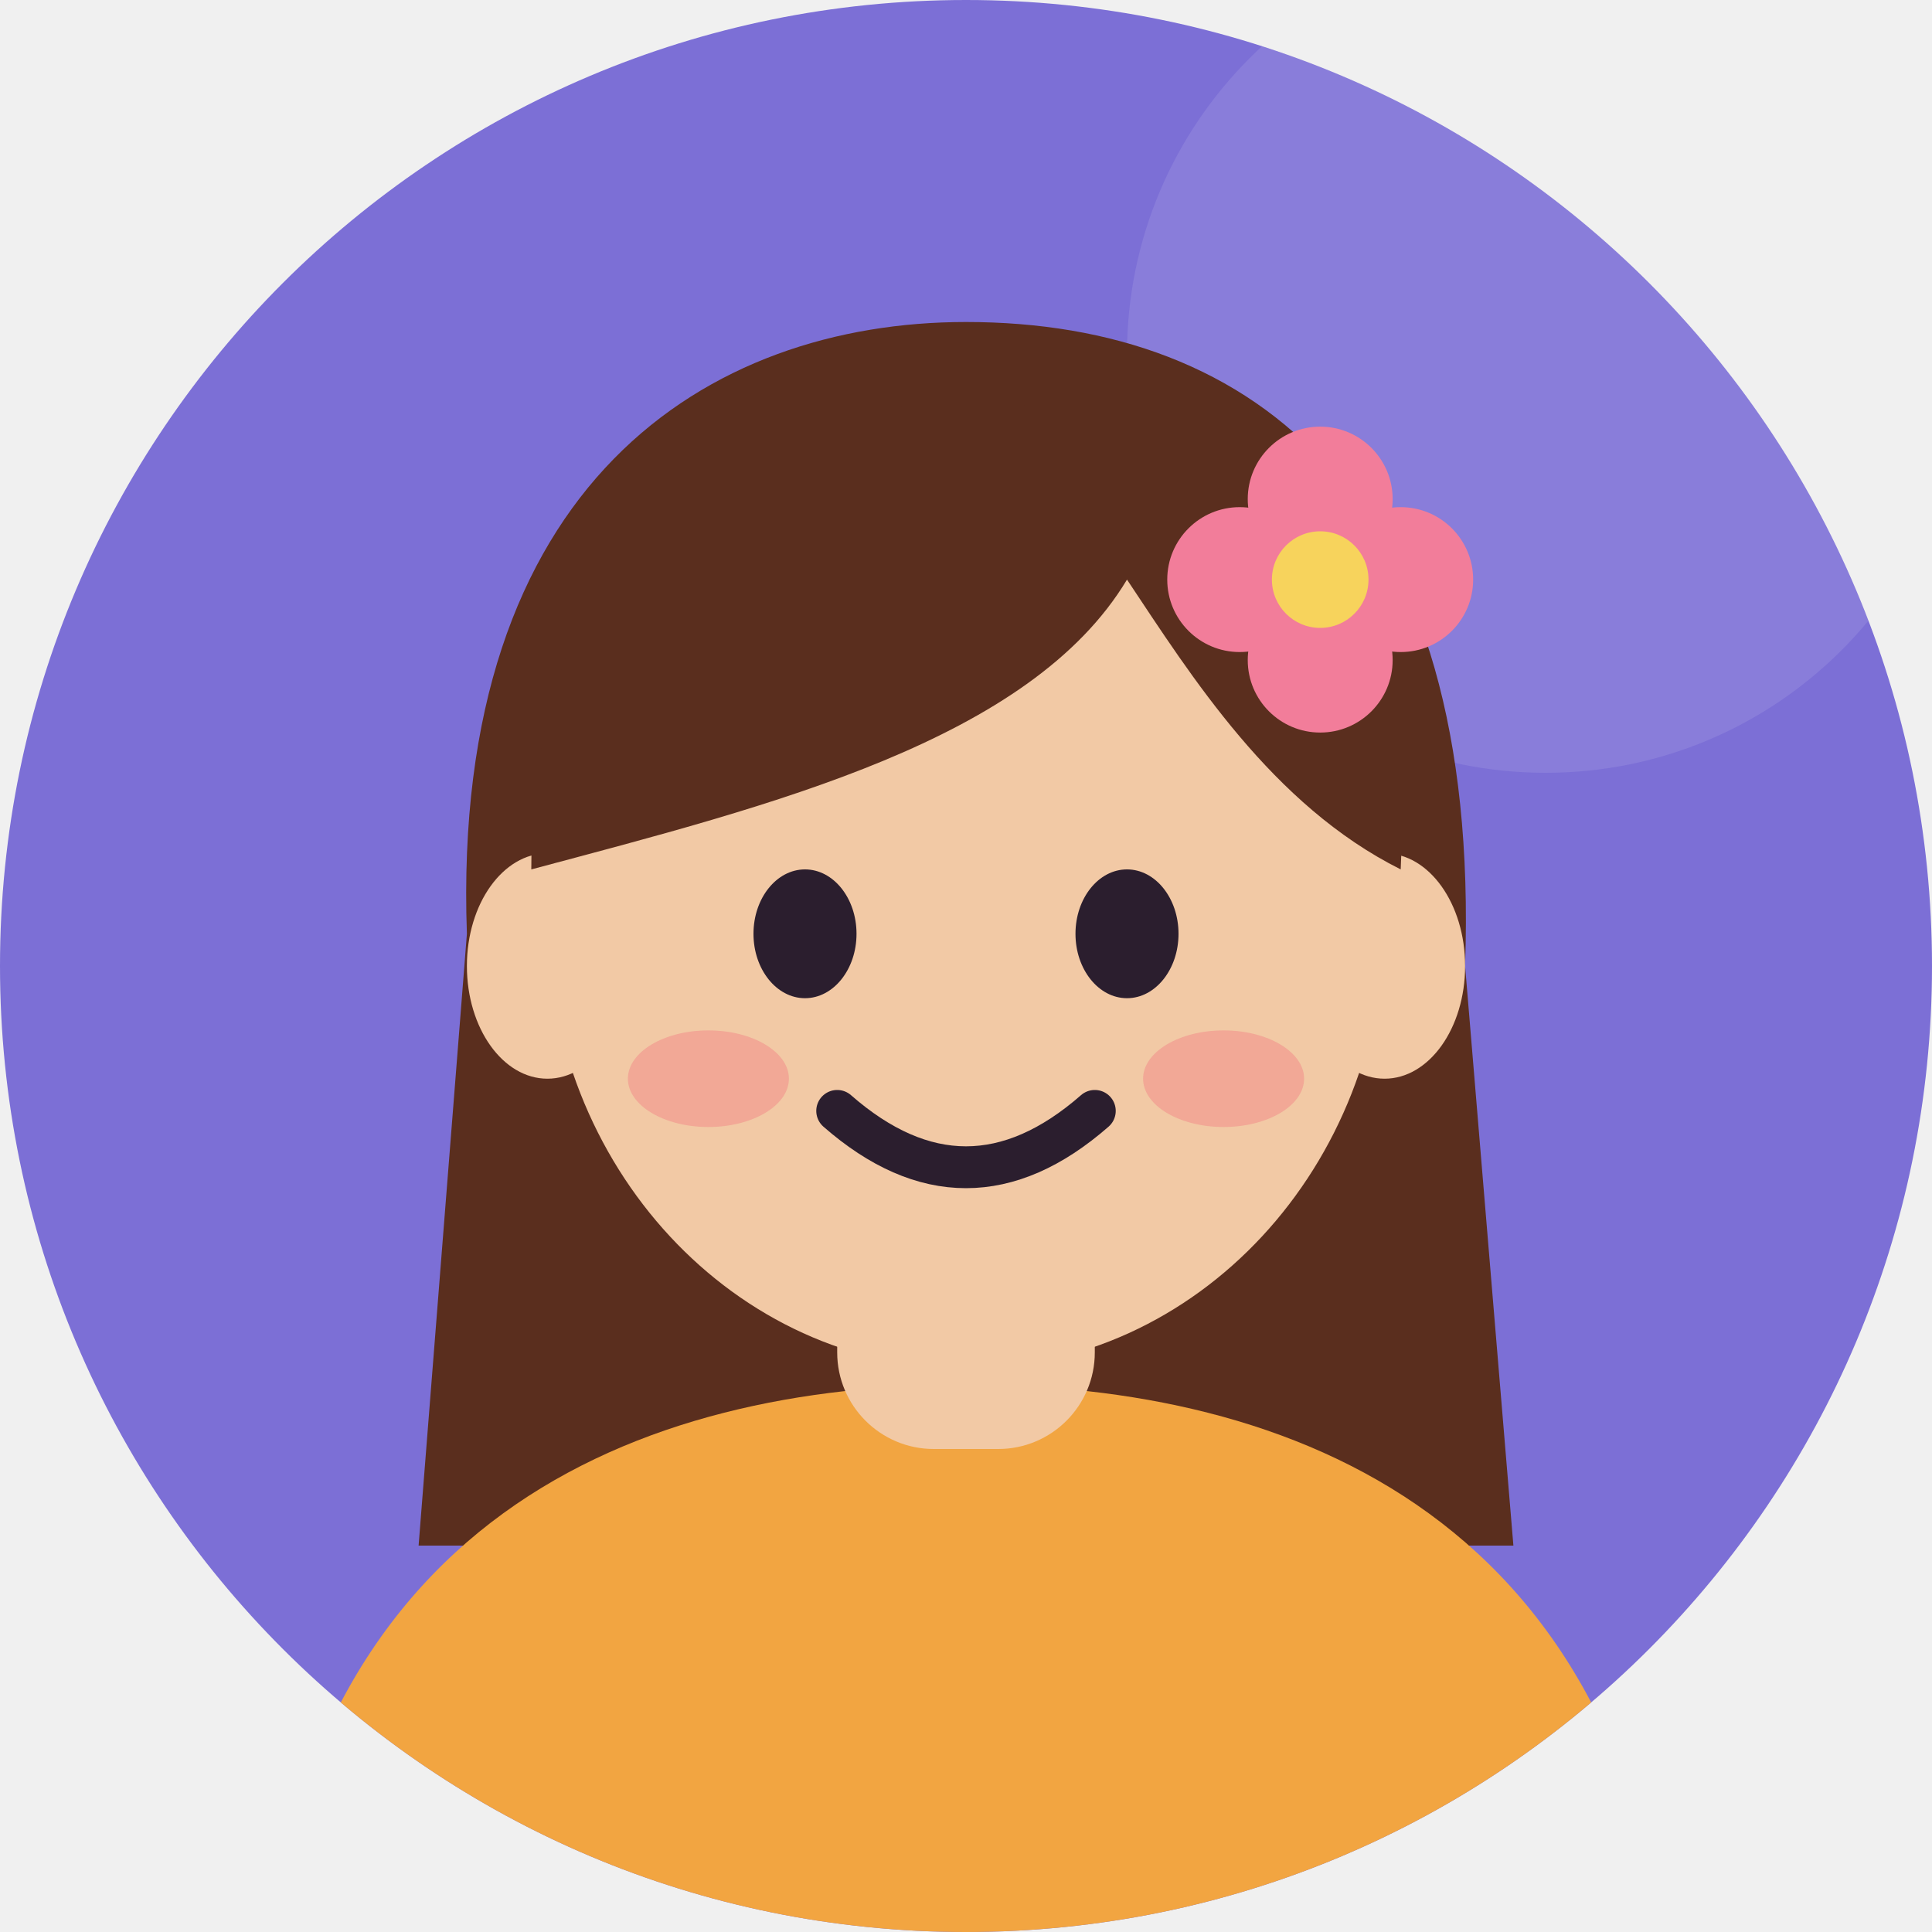
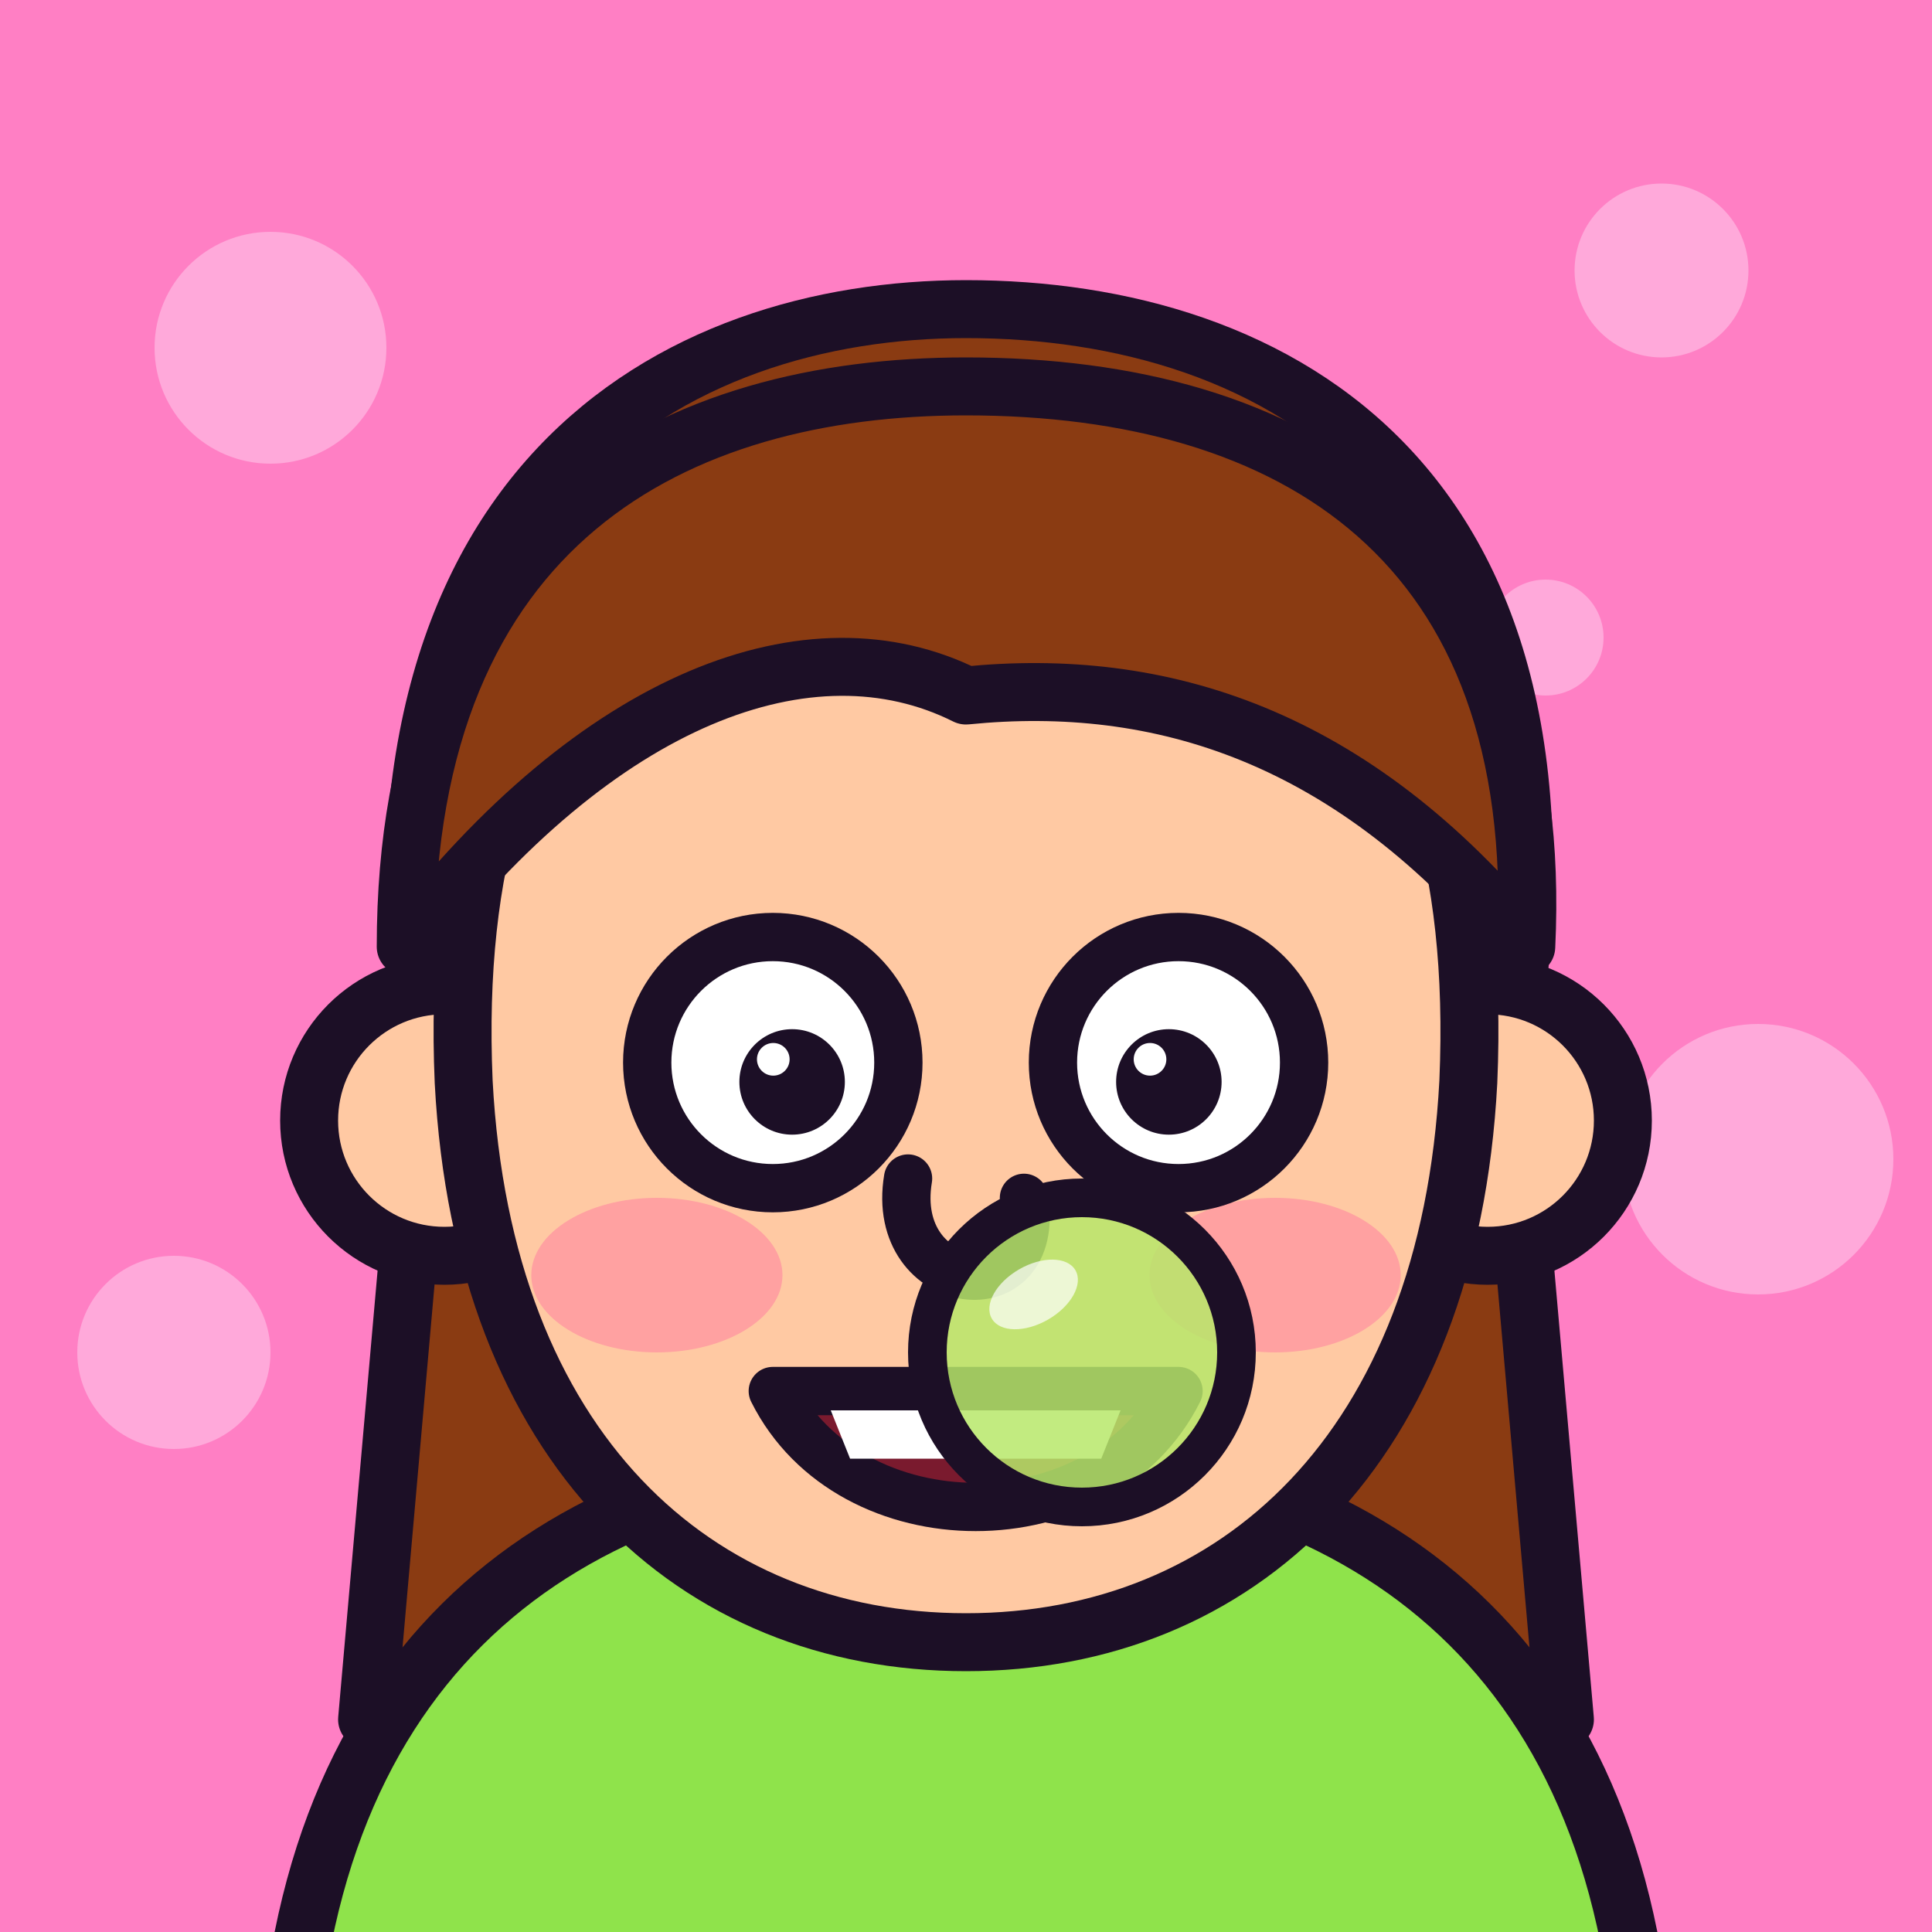
- <svg xmlns="http://www.w3.org/2000/svg" viewBox="0 0 120 120">
-   <defs>
-     <clipPath id="c">
-       <circle cx="60" cy="60" r="60" />
-     </clipPath>
-   </defs>
-   <circle cx="60" cy="60" r="60" fill="#7C6FD6" />
-   <g clip-path="url(#c)">
-     <circle cx="96" cy="22" r="26" fill="#fff" opacity=".10" />
-     <path d="M29 58 C28 30 44 20 60 20 C78 20 92 31 91 60 L94 96 L26 96Z" fill="#5A2E1E" />
-     <path d="M16 126 C18 94 40 86 60 86 C80 86 102 94 104 126Z" fill="#F2A541" />
-     <rect x="52" y="74" width="16" height="16" rx="6" fill="#F2C9A5" />
-     <ellipse cx="34" cy="60" rx="5" ry="7" fill="#F2C9A5" />
-     <ellipse cx="86" cy="60" rx="5" ry="7" fill="#F2C9A5" />
-     <ellipse cx="60" cy="57" rx="26" ry="28" fill="#F2C9A5" />
-     <path d="M33 54 C33 32 47 25 60 25 C75 25 88 34 87 54 C79 50 74 42 70 36 C64 46 48 50 33 54Z" fill="#5A2E1E" />
-     <ellipse cx="50" cy="58" rx="3.2" ry="4" fill="#2B1E2E" />
-     <ellipse cx="70" cy="58" rx="3.2" ry="4" fill="#2B1E2E" />
-     <ellipse cx="44" cy="67" rx="5" ry="3" fill="#F06A7A" opacity=".35" />
-     <ellipse cx="76" cy="67" rx="5" ry="3" fill="#F06A7A" opacity=".35" />
-     <path d="M52 69 Q60 76 68 69" stroke="#2B1E2E" stroke-width="2.6" fill="none" stroke-linecap="round" />
-     <g transform="translate(82 36)">
-       <circle cx="0" cy="-5" r="4.5" fill="#F27D9A" />
-       <circle cx="5" cy="0" r="4.5" fill="#F27D9A" />
-       <circle cx="0" cy="5" r="4.5" fill="#F27D9A" />
-       <circle cx="-5" cy="0" r="4.5" fill="#F27D9A" />
-       <circle r="3" fill="#F7D35C" />
-     </g>
-   </g>
+ <svg xmlns="http://www.w3.org/2000/svg" viewBox="0 0 200 200" stroke-linejoin="round" stroke-linecap="round">
+   <rect width="200" height="200" fill="#FF7FC4" />
+   <circle cx="28" cy="36" r="12" fill="#FFA9DA" />
+   <circle cx="172" cy="28" r="9" fill="#FFA9DA" />
+   <circle cx="182" cy="120" r="14" fill="#FFA9DA" />
+   <circle cx="18" cy="140" r="10" fill="#FFA9DA" />
+   <circle cx="160" cy="66" r="6" fill="#FFA9DA" />
+   <path d="M44 110 C36 50 70 32 100 32 C132 32 166 50 156 110 L162 178 L38 178Z" fill="#8A3B12" stroke="#1C0F26" stroke-width="6" />
+   <path d="M30 210 C34 168 62 150 100 150 C138 150 166 168 170 210Z" fill="#8FE34B" stroke="#1C0F26" stroke-width="6" />
+   <circle cx="46" cy="116" r="14" fill="#FFC9A3" stroke="#1C0F26" stroke-width="6" />
+   <circle cx="154" cy="116" r="14" fill="#FFC9A3" stroke="#1C0F26" stroke-width="6" />
+   <path d="M48 112 C46 66 70 50 100 50 C130 50 154 66 152 112 C150 150 128 170 100 170 C72 170 50 150 48 112Z" fill="#FFC9A3" stroke="#1C0F26" stroke-width="6" />
+   <ellipse cx="68" cy="132" rx="13" ry="8" fill="#FF7F9F" opacity=".55" />
+   <ellipse cx="132" cy="132" rx="13" ry="8" fill="#FF7F9F" opacity=".55" />
+   <circle cx="80" cy="110" r="13" fill="#fff" stroke="#1C0F26" stroke-width="5" />
+   <circle cx="82" cy="112" r="5.46" fill="#1C0F26" />
+   <circle cx="80.05" cy="109.66" r="1.69" fill="#fff" />
+   <circle cx="122" cy="110" r="13" fill="#fff" stroke="#1C0F26" stroke-width="5" />
+   <circle cx="121" cy="112" r="5.46" fill="#1C0F26" />
+   <circle cx="119.05" cy="109.66" r="1.69" fill="#fff" />
+   <path d="M94 122 C92 134 108 136 106 124" fill="#FFC9A3" stroke="#1C0F26" stroke-width="5" />
+   <path d="M80 144 C88 160 114 160 122 144Z" fill="#7A1A2E" stroke="#1C0F26" stroke-width="5" />
+   <path d="M86 146 L116 146 L114 151 L88 151Z" fill="#fff" />
+   <circle cx="112" cy="140" r="16" fill="#B7E86A" stroke="#1C0F26" stroke-width="4" fill-opacity=".85" />
+   <ellipse cx="107" cy="134" rx="5" ry="3" fill="#fff" opacity=".7" transform="rotate(-30 107 134)" />
+   <path d="M42 98 C42 54 70 40 100 40 C134 40 160 56 158 98 C140 76 120 70 100 72 C84 64 62 72 42 98Z" fill="#8A3B12" stroke="#1C0F26" stroke-width="6" />
</svg>
